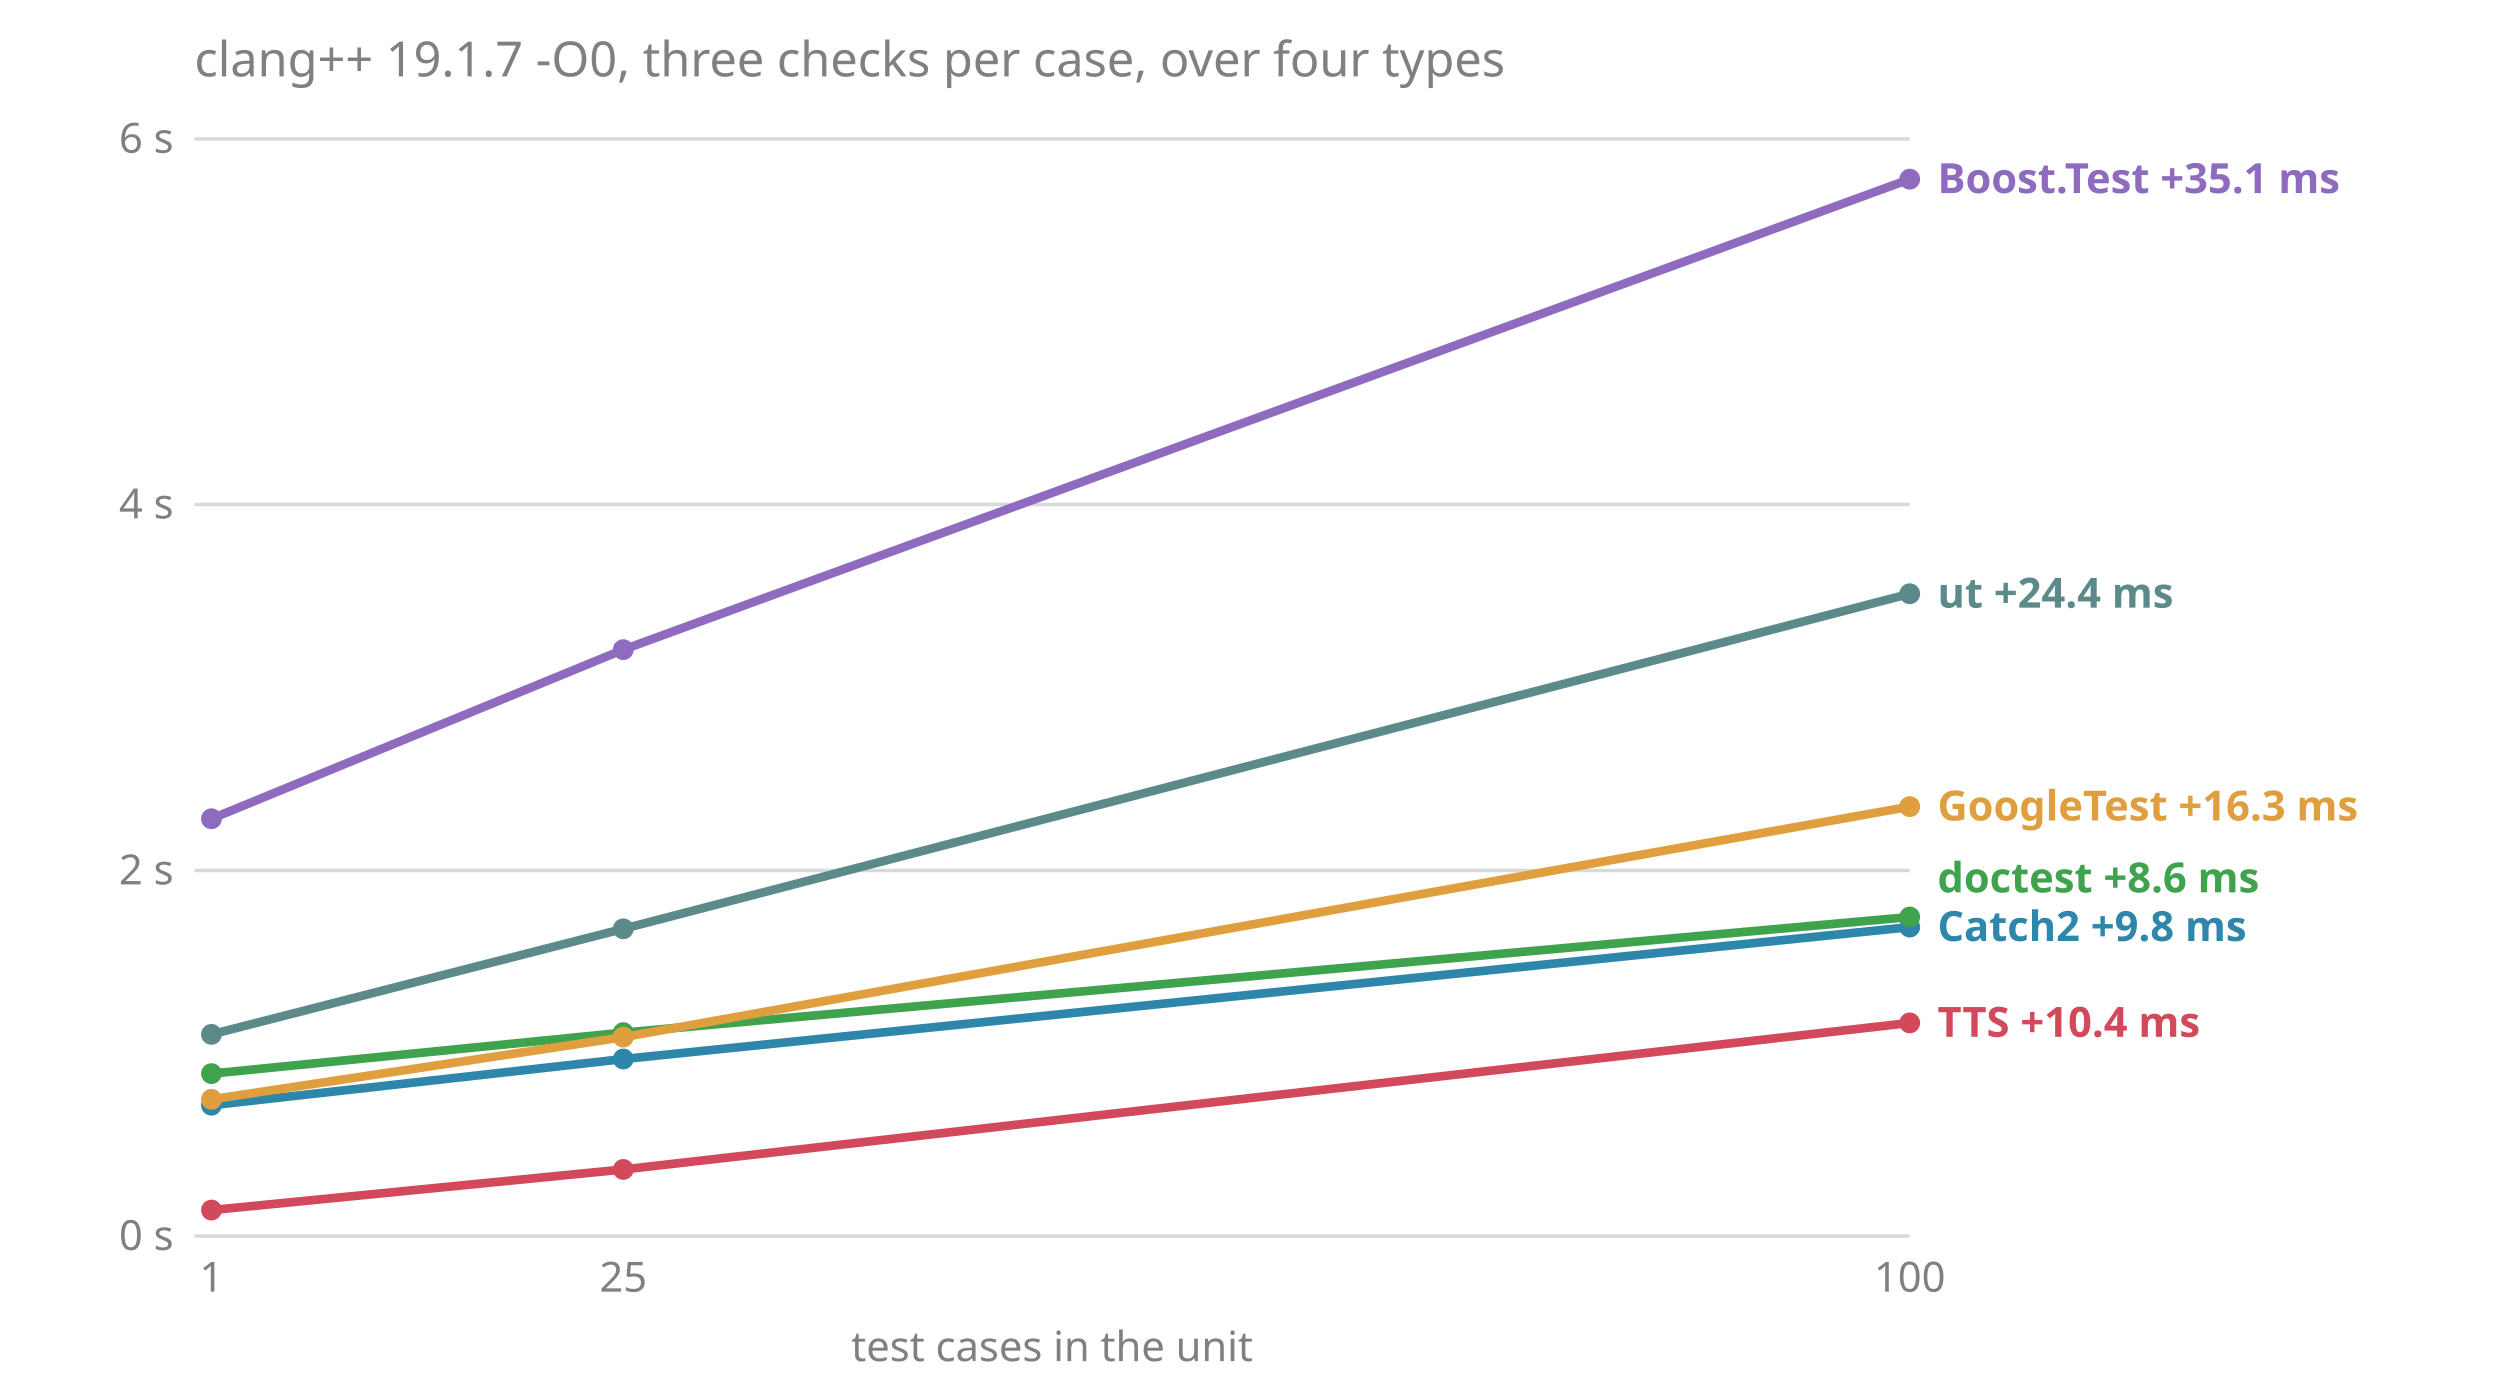
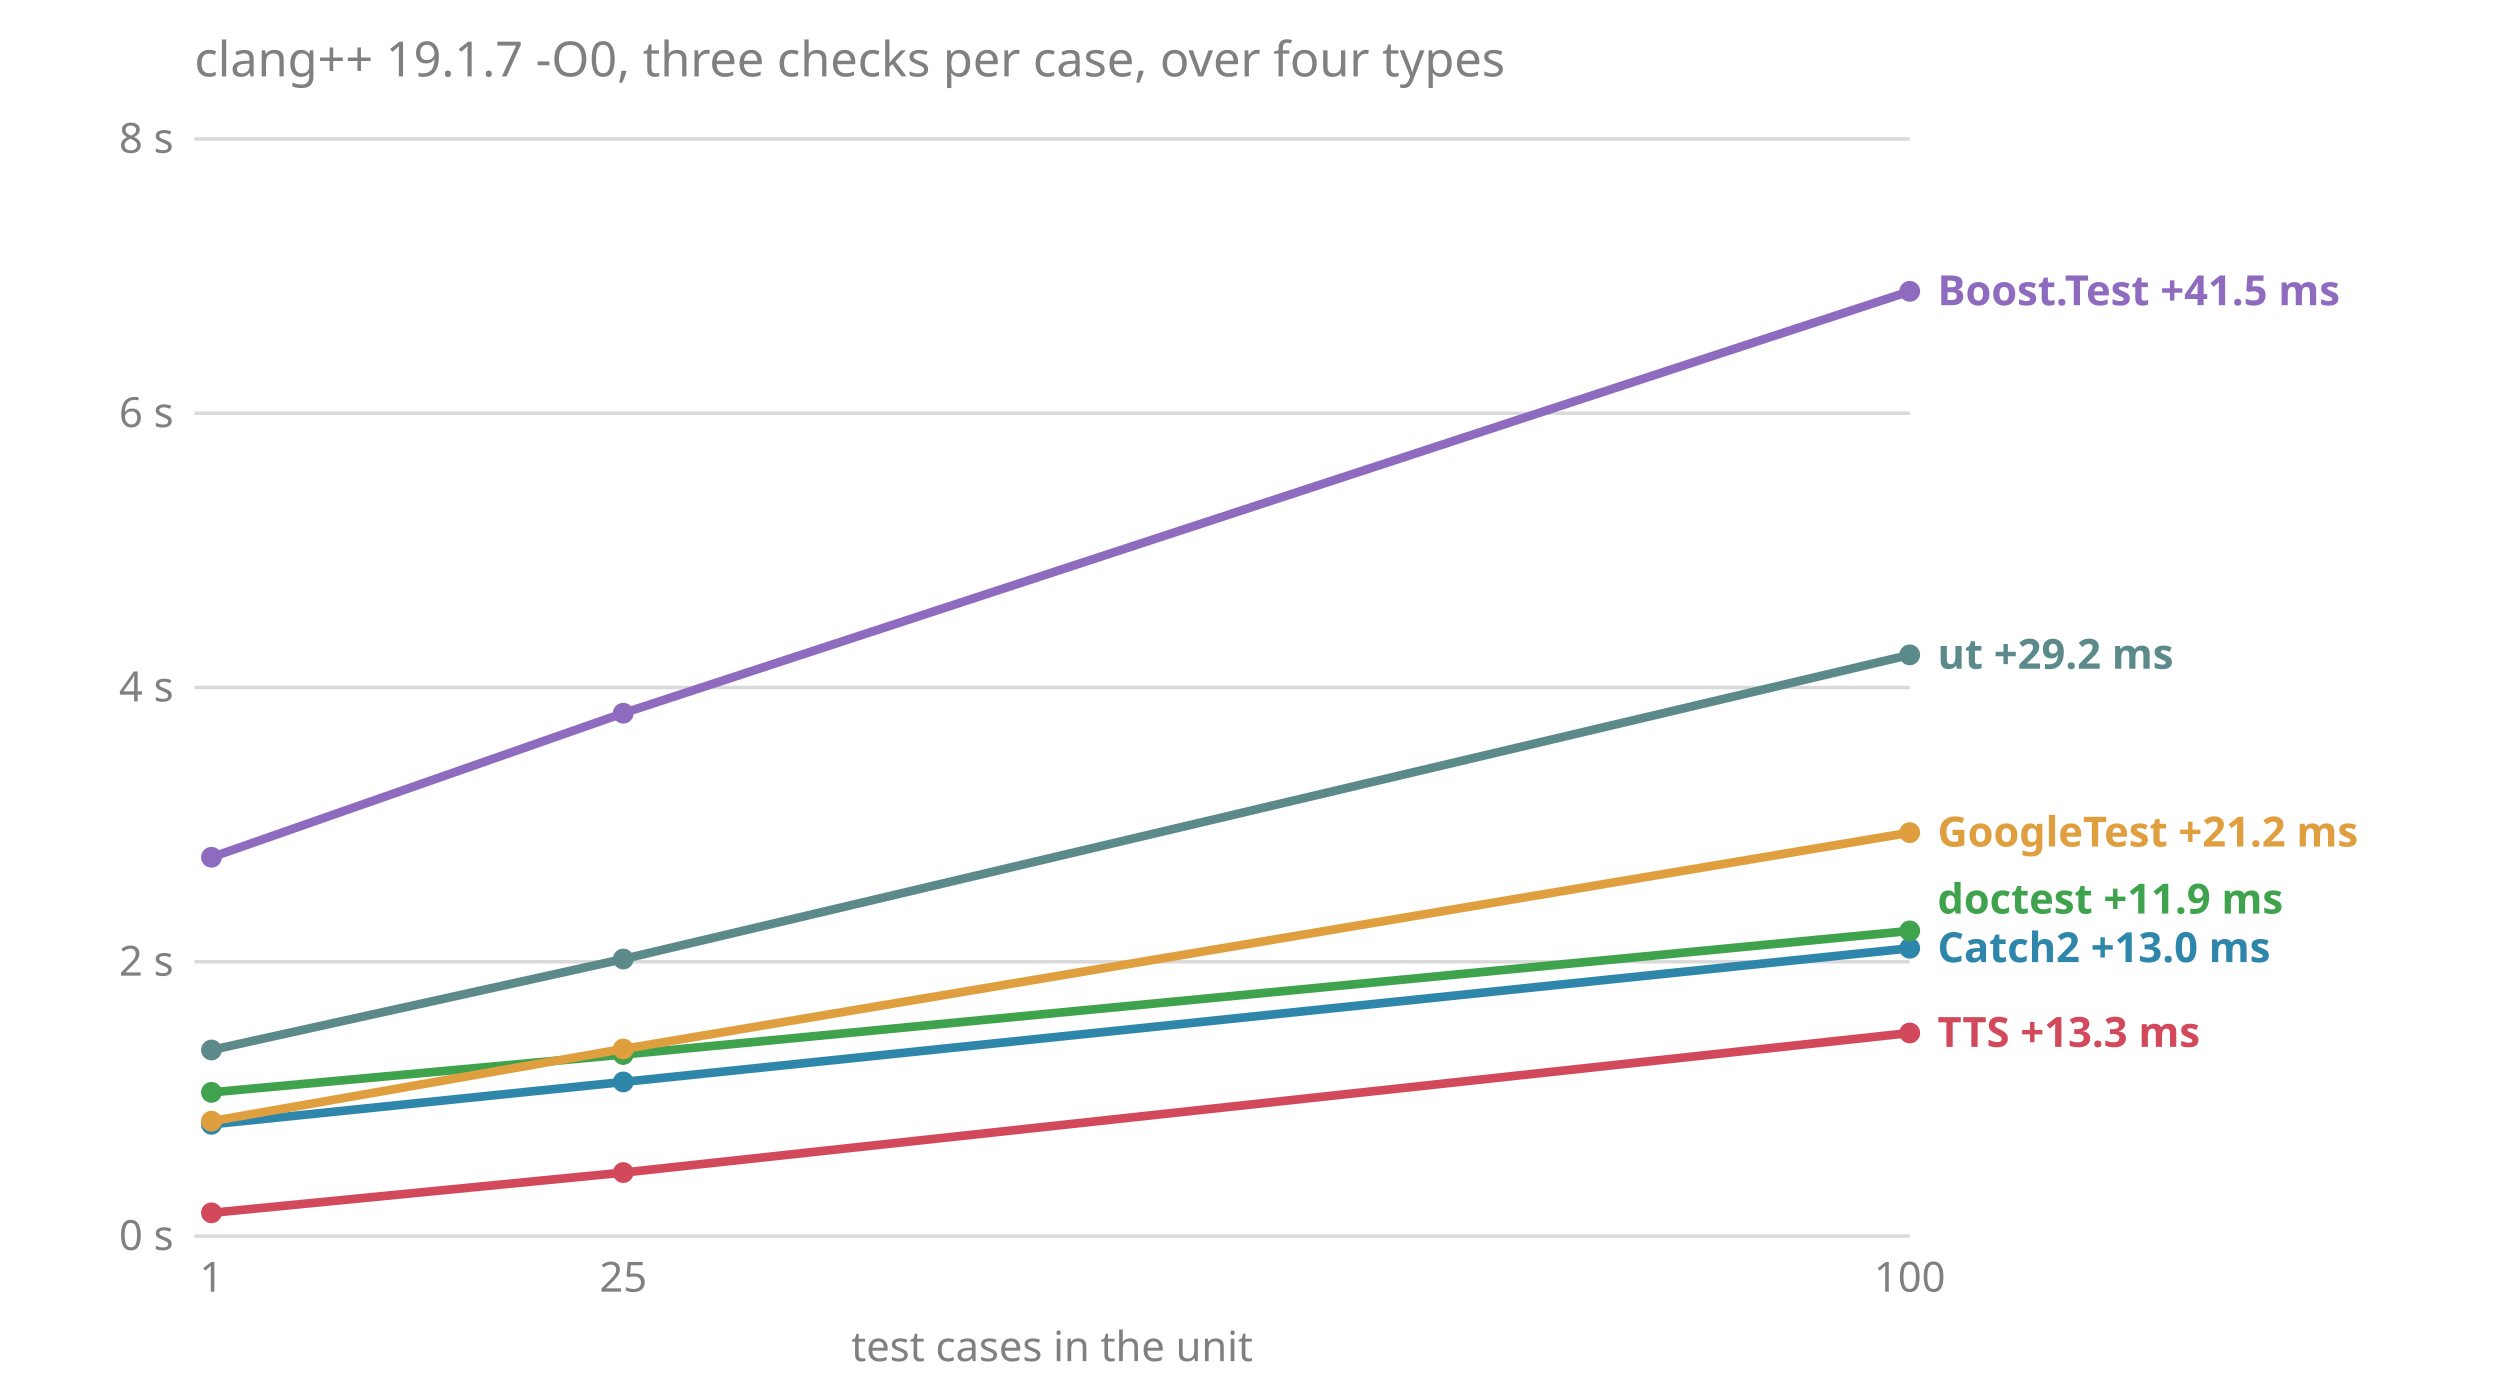
<svg xmlns="http://www.w3.org/2000/svg" viewBox="0 0 720 400" font-family="sans-serif" font-size="12">
  <text x="56" y="22" fill="#808080" font-size="14">clang++ 19.1.7 -O0, three checks per case, over four types</text>
  <line x1="56" x2="550" y1="356.0" y2="356.0" stroke="#808080" stroke-opacity="0.3" />
  <text x="50" y="360.0" fill="#808080" text-anchor="end">0 s</text>
-   <line x1="56" x2="550" y1="250.7" y2="250.7" stroke="#808080" stroke-opacity="0.3" />
-   <text x="50" y="254.7" fill="#808080" text-anchor="end">2 s</text>
-   <line x1="56" x2="550" y1="145.3" y2="145.3" stroke="#808080" stroke-opacity="0.3" />
-   <text x="50" y="149.3" fill="#808080" text-anchor="end">4 s</text>
+   <line x1="56" x2="550" y1="277.0" y2="277.0" stroke="#808080" stroke-opacity="0.3" />
+   <text x="50" y="281.0" fill="#808080" text-anchor="end">2 s</text>
+   <line x1="56" x2="550" y1="198.0" y2="198.0" stroke="#808080" stroke-opacity="0.3" />
+   <text x="50" y="202.0" fill="#808080" text-anchor="end">4 s</text>
+   <line x1="56" x2="550" y1="119.0" y2="119.0" stroke="#808080" stroke-opacity="0.3" />
+   <text x="50" y="123.0" fill="#808080" text-anchor="end">6 s</text>
  <line x1="56" x2="550" y1="40.0" y2="40.0" stroke="#808080" stroke-opacity="0.3" />
-   <text x="50" y="44.0" fill="#808080" text-anchor="end">6 s</text>
+   <text x="50" y="44.0" fill="#808080" text-anchor="end">8 s</text>
  <text x="60.9" y="372" fill="#808080" text-anchor="middle">1</text>
  <text x="179.5" y="372" fill="#808080" text-anchor="middle">25</text>
  <text x="550.0" y="372" fill="#808080" text-anchor="middle">100</text>
  <text x="303.0" y="392" fill="#808080" text-anchor="middle">test cases in the unit</text>
-   <text x="558" y="298.6" fill="#d1495b" font-weight="bold">TTS +10.4 ms</text>
-   <text x="558" y="271.0" fill="#2e86ab" font-weight="bold">Catch2 +9.8 ms</text>
-   <text x="558" y="257.0" fill="#3fa34d" font-weight="bold">doctest +8.6 ms</text>
-   <text x="558" y="236.3" fill="#e09f3e" font-weight="bold">GoogleTest +16.3 ms</text>
-   <text x="558" y="175.0" fill="#5c8a8a" font-weight="bold">ut +24.4 ms</text>
-   <text x="558" y="55.6" fill="#8e6bbf" font-weight="bold">Boost.Test +35.1 ms</text>
-   <polyline points="60.9,235.8 179.5,187.1 550.0,51.6" fill="none" stroke="#8e6bbf" stroke-width="2.5" />
-   <circle cx="60.9" cy="235.8" r="3" fill="#8e6bbf" />
-   <circle cx="179.5" cy="187.1" r="3" fill="#8e6bbf" />
-   <circle cx="550.0" cy="51.6" r="3" fill="#8e6bbf" />
-   <polyline points="60.9,318.3 179.5,305.0 550.0,267.0" fill="none" stroke="#2e86ab" stroke-width="2.5" />
-   <circle cx="60.9" cy="318.3" r="3" fill="#2e86ab" />
-   <circle cx="179.5" cy="305.0" r="3" fill="#2e86ab" />
-   <circle cx="550.0" cy="267.0" r="3" fill="#2e86ab" />
-   <polyline points="60.9,309.2 179.5,297.4 550.0,264.1" fill="none" stroke="#3fa34d" stroke-width="2.5" />
-   <circle cx="60.9" cy="309.2" r="3" fill="#3fa34d" />
-   <circle cx="179.5" cy="297.4" r="3" fill="#3fa34d" />
-   <circle cx="550.0" cy="264.1" r="3" fill="#3fa34d" />
-   <polyline points="60.9,316.6 179.5,298.7 550.0,232.3" fill="none" stroke="#e09f3e" stroke-width="2.5" />
-   <circle cx="60.9" cy="316.6" r="3" fill="#e09f3e" />
-   <circle cx="179.5" cy="298.7" r="3" fill="#e09f3e" />
-   <circle cx="550.0" cy="232.3" r="3" fill="#e09f3e" />
-   <polyline points="60.9,348.5 179.5,336.8 550.0,294.6" fill="none" stroke="#d1495b" stroke-width="2.5" />
-   <circle cx="60.9" cy="348.5" r="3" fill="#d1495b" />
-   <circle cx="179.5" cy="336.8" r="3" fill="#d1495b" />
-   <circle cx="550.0" cy="294.6" r="3" fill="#d1495b" />
-   <polyline points="60.9,297.9 179.5,267.5 550.0,171.0" fill="none" stroke="#5c8a8a" stroke-width="2.5" />
-   <circle cx="60.9" cy="297.9" r="3" fill="#5c8a8a" />
-   <circle cx="179.5" cy="267.5" r="3" fill="#5c8a8a" />
-   <circle cx="550.0" cy="171.0" r="3" fill="#5c8a8a" />
+   <text x="558" y="301.5" fill="#d1495b" font-weight="bold">TTS +13.3 ms</text>
+   <text x="558" y="277.1" fill="#2e86ab" font-weight="bold">Catch2 +13.0 ms</text>
+   <text x="558" y="263.1" fill="#3fa34d" font-weight="bold">doctest +11.9 ms</text>
+   <text x="558" y="243.8" fill="#e09f3e" font-weight="bold">GoogleTest +21.2 ms</text>
+   <text x="558" y="192.6" fill="#5c8a8a" font-weight="bold">ut +29.2 ms</text>
+   <text x="558" y="87.9" fill="#8e6bbf" font-weight="bold">Boost.Test +41.5 ms</text>
+   <polyline points="60.9,246.9 179.5,205.4 550.0,83.9" fill="none" stroke="#8e6bbf" stroke-width="2.5" />
+   <circle cx="60.9" cy="246.9" r="3" fill="#8e6bbf" />
+   <circle cx="179.5" cy="205.4" r="3" fill="#8e6bbf" />
+   <circle cx="550.0" cy="83.9" r="3" fill="#8e6bbf" />
+   <polyline points="60.9,323.8 179.5,311.6 550.0,273.1" fill="none" stroke="#2e86ab" stroke-width="2.5" />
+   <circle cx="60.9" cy="323.8" r="3" fill="#2e86ab" />
+   <circle cx="179.5" cy="311.6" r="3" fill="#2e86ab" />
+   <circle cx="550.0" cy="273.1" r="3" fill="#2e86ab" />
+   <polyline points="60.9,314.6 179.5,303.7 550.0,268.1" fill="none" stroke="#3fa34d" stroke-width="2.5" />
+   <circle cx="60.9" cy="314.6" r="3" fill="#3fa34d" />
+   <circle cx="179.5" cy="303.7" r="3" fill="#3fa34d" />
+   <circle cx="550.0" cy="268.1" r="3" fill="#3fa34d" />
+   <polyline points="60.9,322.9 179.5,302.1 550.0,239.8" fill="none" stroke="#e09f3e" stroke-width="2.5" />
+   <circle cx="60.9" cy="322.9" r="3" fill="#e09f3e" />
+   <circle cx="179.5" cy="302.1" r="3" fill="#e09f3e" />
+   <circle cx="550.0" cy="239.8" r="3" fill="#e09f3e" />
+   <polyline points="60.9,349.3 179.5,337.7 550.0,297.5" fill="none" stroke="#d1495b" stroke-width="2.5" />
+   <circle cx="60.9" cy="349.3" r="3" fill="#d1495b" />
+   <circle cx="179.5" cy="337.7" r="3" fill="#d1495b" />
+   <circle cx="550.0" cy="297.5" r="3" fill="#d1495b" />
+   <polyline points="60.9,302.4 179.5,276.2 550.0,188.6" fill="none" stroke="#5c8a8a" stroke-width="2.5" />
+   <circle cx="60.9" cy="302.4" r="3" fill="#5c8a8a" />
+   <circle cx="179.5" cy="276.2" r="3" fill="#5c8a8a" />
+   <circle cx="550.0" cy="188.6" r="3" fill="#5c8a8a" />
</svg>
